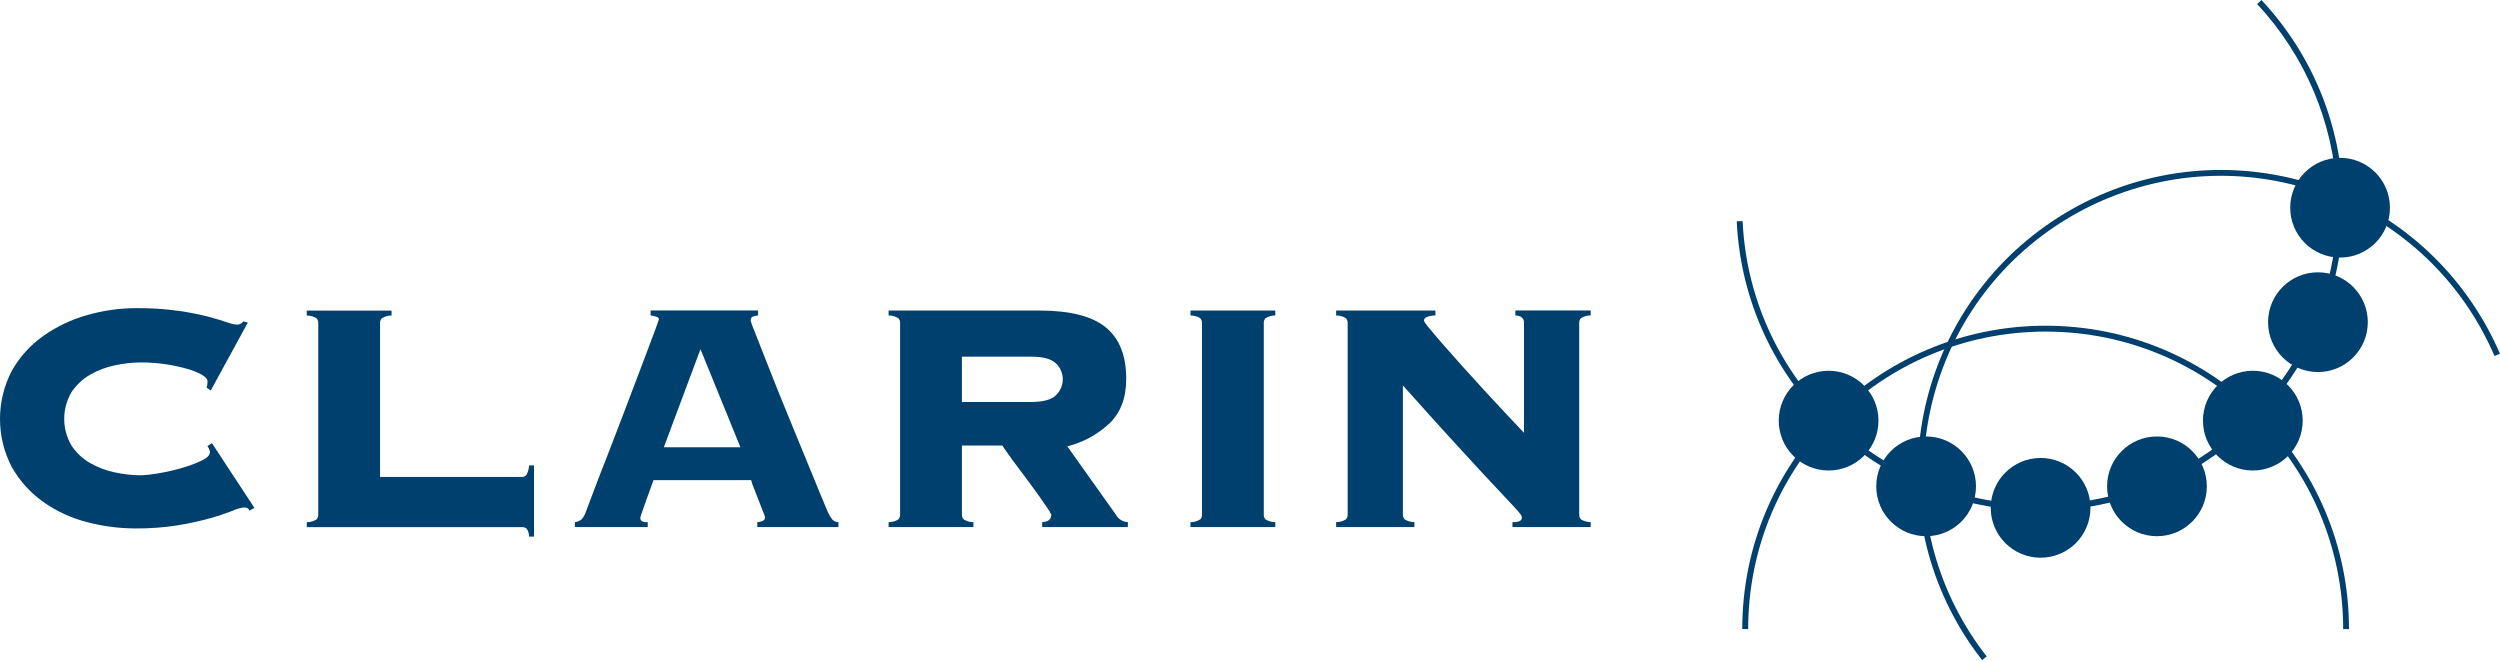
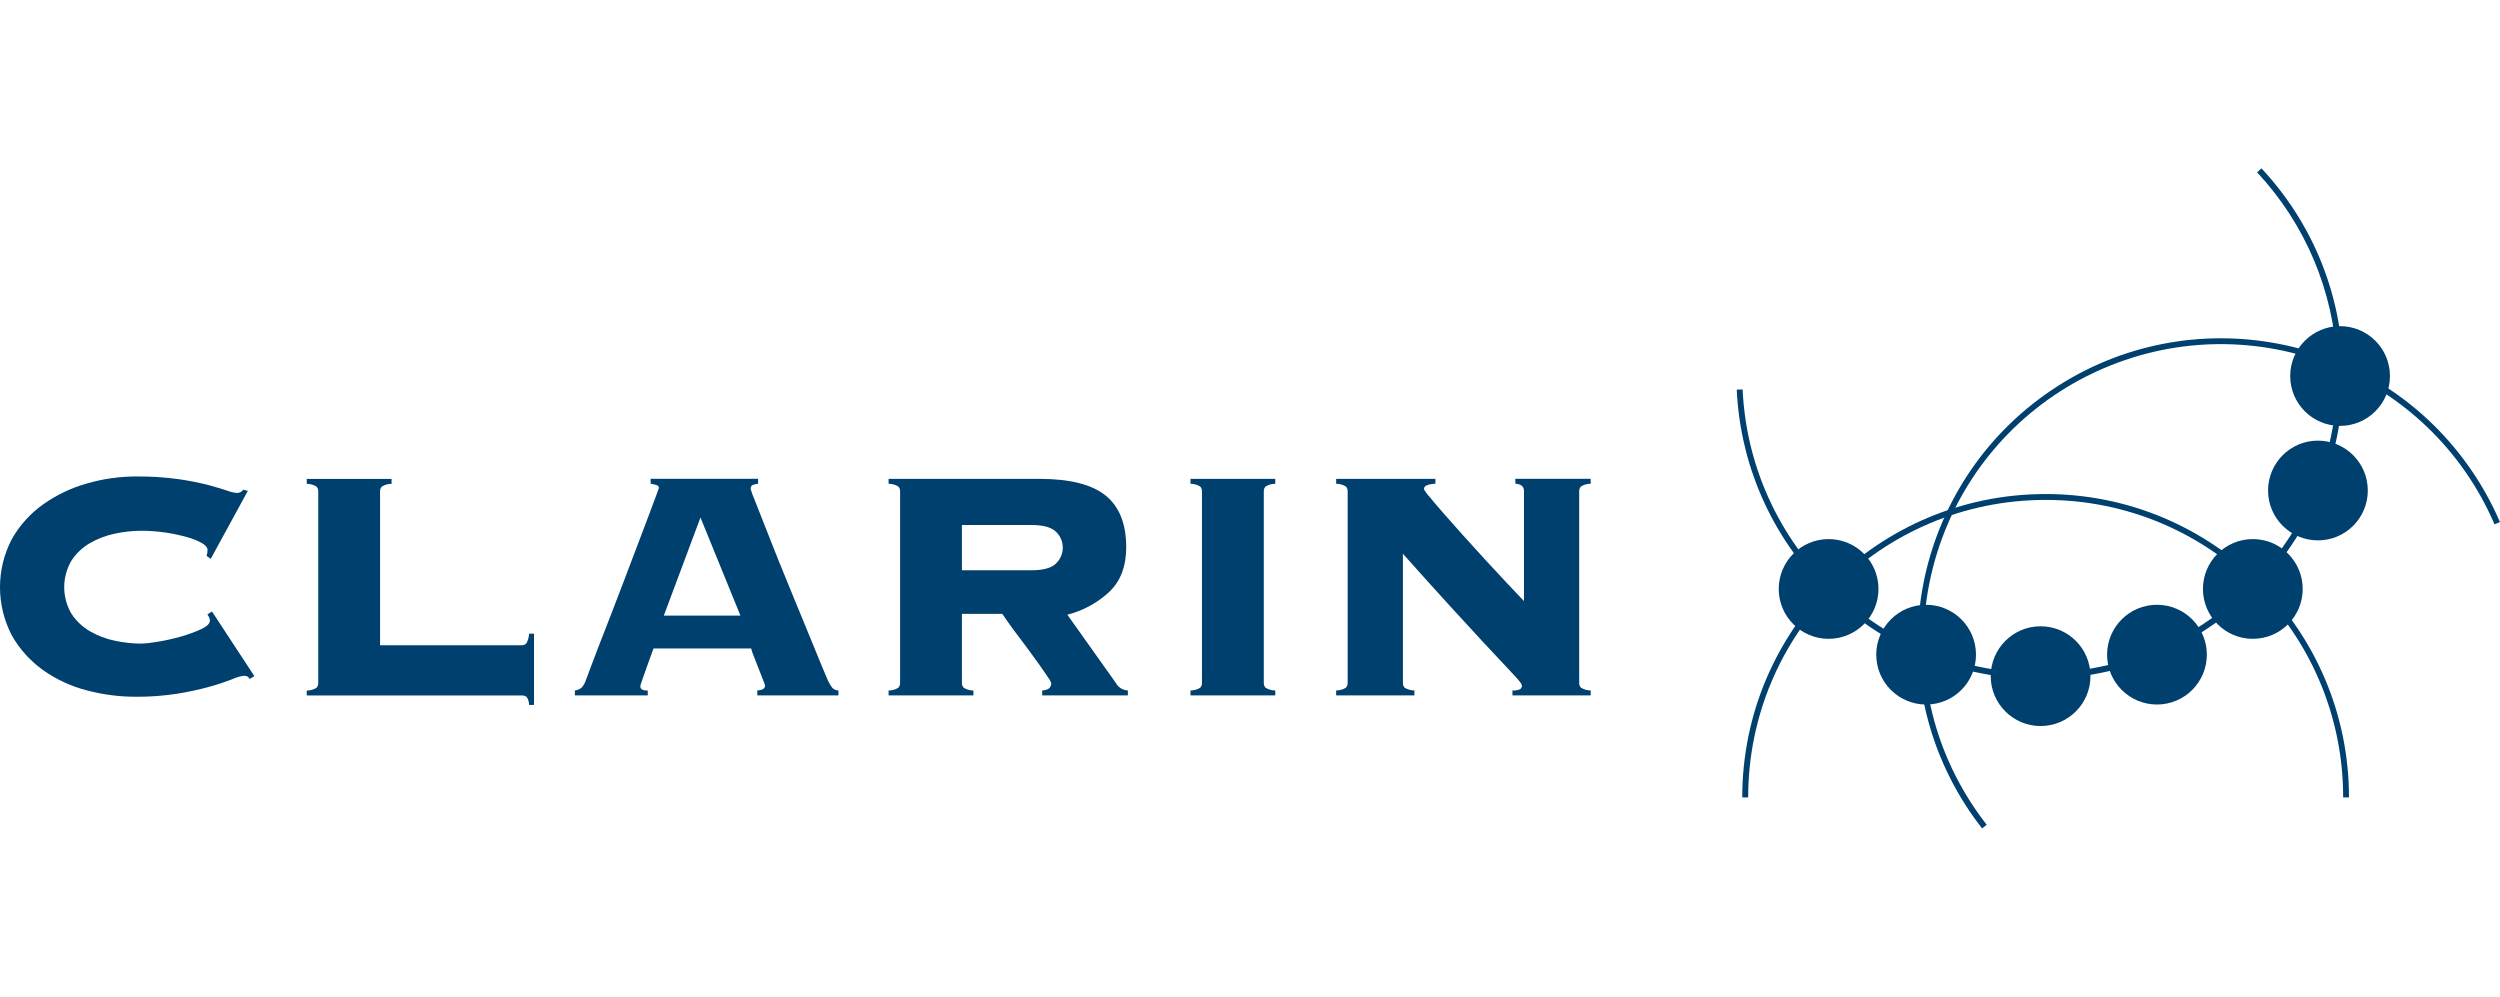
- <svg xmlns="http://www.w3.org/2000/svg" id="Layer_1" data-name="Layer 1" viewBox="0 0 502.28 132.62">
+ <svg xmlns="http://www.w3.org/2000/svg" id="Layer_1" data-name="Layer 1" viewBox="0 0 502.28 132.62" width="153px" height="61px">
  <defs>
    <style>
      .cls-1 {
        fill: #00406f;
      }
    </style>
  </defs>
  <path class="cls-1" d="M471.96,126.39h-1.19c0-33.01-26.76-59.77-59.77-59.77s-59.77,26.76-59.77,59.77h-1.19c0-33.66,27.29-60.95,60.95-60.95s60.95,27.29,60.95,60.95Z" />
  <path class="cls-1" d="M398.22,132.62c-.49-.63-.97-1.27-1.43-1.91-.37-.51-.72-1.02-1.08-1.54-18.81-27.92-11.43-65.8,16.48-84.61,27.9-18.8,65.76-11.44,84.58,16.44,2.14,3.17,3.98,6.54,5.5,10.06l-1.09.47c-13.05-30.35-48.23-44.38-78.58-31.33-3.42,1.47-6.69,3.26-9.78,5.33-27.36,18.46-34.59,55.6-16.13,82.97,0,0,0,0,0,0,.35.51.7,1.02,1.05,1.51.45.63.93,1.26,1.41,1.88l-.93.73Z" />
  <path class="cls-1" d="M409.92,102.61c-32.6.02-59.45-25.58-60.99-58.14l1.18-.05c1.55,32.97,29.53,58.45,62.5,56.9,32.97-1.55,58.45-29.53,56.9-62.5-.66-14.17-6.35-27.64-16.03-38.01l.87-.81c23,24.61,21.69,63.21-2.93,86.21-5.2,4.86-11.22,8.77-17.77,11.56-7.5,3.19-15.58,4.84-23.73,4.85Z" />
  <circle class="cls-1" cx="470.15" cy="41.73" r="10.02" />
  <circle class="cls-1" cx="367.39" cy="84.51" r="10.02" />
  <circle class="cls-1" cx="386.98" cy="97.71" r="10.02" />
  <circle class="cls-1" cx="409.98" cy="102.03" r="10.02" />
  <circle class="cls-1" cx="433.36" cy="97.71" r="10.02" />
  <circle class="cls-1" cx="452.62" cy="84.51" r="10.02" />
  <circle class="cls-1" cx="465.7" cy="64.73" r="10.02" />
  <path class="cls-1" d="M41.65,77.32c.03-.23.04-.47.04-.7,0-.44-.37-.88-1.12-1.32-.94-.52-1.94-.92-2.98-1.2-1.4-.39-2.82-.7-4.26-.91-1.67-.25-3.36-.38-5.05-.37-1.75.01-3.5.21-5.21.58-1.76.36-3.45,1.01-5,1.9-1.5.87-2.77,2.07-3.72,3.52-1.93,3.3-1.93,7.38,0,10.67.95,1.45,2.22,2.65,3.72,3.52,1.56.9,3.25,1.54,5,1.9,1.71.37,3.46.57,5.21.58,1.14-.04,2.27-.17,3.39-.37,1.56-.25,3.11-.6,4.63-1.03,1.4-.39,2.77-.89,4.09-1.49,1.19-.55,1.78-1.13,1.78-1.74.01-.23-.05-.46-.16-.66-.12-.19-.23-.38-.33-.58l.91-.58,8.52,12.99-.99.58c-.07-.23-.24-.43-.45-.54-.22-.09-.46-.13-.7-.12-.8.12-1.58.35-2.32.7-1.48.57-2.98,1.07-4.51,1.49-2.14.59-4.31,1.06-6.49,1.41-2.76.43-5.56.64-8.35.62-3.32,0-6.63-.43-9.84-1.28-3.15-.8-6.12-2.18-8.77-4.05-2.58-1.83-4.72-4.2-6.29-6.95-3.2-6.09-3.2-13.36,0-19.44,1.56-2.75,3.71-5.12,6.29-6.95,2.66-1.88,5.63-3.3,8.77-4.18,3.2-.93,6.51-1.4,9.84-1.41,2.86-.03,5.72.15,8.56.54,2.05.29,4.08.69,6.08,1.2,1.6.44,2.84.81,3.72,1.12.64.25,1.3.4,1.98.45.5,0,.96-.25,1.24-.66l.91.25-7.45,13.65-.83-.58c.06-.18.1-.36.12-.54Z" />
  <path class="cls-1" d="M105.8,95.36c.3-.58.47-1.21.5-1.86h.99v14.31h-.99c0-.58-.17-1.14-.5-1.61-.29-.21-.64-.32-.99-.29h-43.18v-.99c.69,0,1.36-.18,1.94-.54.25-.25.38-.6.37-.95v-38.55c.01-.35-.12-.7-.37-.95-.59-.36-1.26-.54-1.94-.54v-.99h17.04v.99c-.69,0-1.36.18-1.94.54-.25.25-.38.6-.37.95v30.94h28.46c.39.03.76-.15.99-.46Z" />
  <path class="cls-1" d="M128.94,104.7c.37.18.79.25,1.2.21v.99h-14.64v-.99c.48-.06.94-.24,1.32-.54.37-.39.65-.86.83-1.37.11-.28.39-1.02.83-2.23.44-1.21,1.02-2.74,1.74-4.59.72-1.85,1.52-3.9,2.4-6.16.88-2.26,1.77-4.56,2.65-6.91.88-2.34,1.75-4.63,2.61-6.87.85-2.23,1.61-4.23,2.27-6l1.61-4.3c.41-1.1.62-1.68.62-1.74,0-.28-.18-.47-.54-.58-.37-.11-.74-.2-1.12-.25v-.99h21.59v.99c-.37.04-.73.12-1.08.25-.28.11-.41.39-.41.83.22.73.48,1.45.79,2.15.52,1.32,1.2,3.05,2.03,5.17.83,2.12,1.78,4.52,2.85,7.2,1.08,2.67,2.19,5.4,3.35,8.19,1.16,2.78,2.27,5.5,3.35,8.15,1.08,2.65,2.05,5.02,2.94,7.11.28.71.65,1.38,1.12,1.98.31.33.75.51,1.2.5v.99h-16.3v-.99c1.05-.06,1.57-.39,1.57-.99-.12-.38-.25-.75-.41-1.12-.28-.69-.58-1.46-.91-2.32-.33-.85-.65-1.67-.95-2.44-.22-.51-.4-1.04-.54-1.57h-19.61c-.55,1.49-.99,2.7-1.32,3.64-.33.94-.59,1.68-.79,2.23-.19.55-.33.95-.41,1.2-.07.17-.11.35-.12.54-.02.24.09.48.29.62ZM140.73,70.17l-7.36,19.69h15.39l-8.02-19.69Z" />
  <path class="cls-1" d="M193.63,104.37c.59.35,1.26.54,1.94.54v.99h-17.04v-.99c.69,0,1.36-.18,1.94-.54.25-.25.38-.6.37-.95v-38.55c.01-.35-.12-.7-.37-.95-.59-.36-1.26-.54-1.94-.54v-.99h30.28c6.12,0,10.56,1.12,13.32,3.35,2.76,2.23,4.14,5.69,4.14,10.38,0,3.81-1.12,6.78-3.35,8.93-2.39,2.24-5.31,3.83-8.48,4.63l9.76,13.73c.48.88,1.39,1.45,2.4,1.49v.99h-17.21v-.99c1.21-.06,1.82-.55,1.82-1.49-.16-.42-.39-.81-.66-1.16-.44-.66-.99-1.46-1.65-2.4-.66-.94-1.39-1.94-2.19-3.02-.8-1.08-1.57-2.11-2.32-3.1-.75-.99-1.39-1.87-1.94-2.65-.55-.77-.91-1.3-1.08-1.57h-8.11v13.9c-.01.35.12.7.37.95ZM212.16,79.39c1.76-1.67,1.83-4.46.15-6.22-.05-.05-.1-.1-.15-.15-.91-.91-2.58-1.36-5-1.36h-13.9v9.1h13.9c2.43,0,4.09-.45,5-1.36Z" />
  <path class="cls-1" d="M241.12,104.37c.25-.25.39-.6.37-.95v-38.55c.01-.36-.12-.7-.37-.95-.59-.36-1.26-.54-1.94-.54v-.99h17.04v.99c-.69,0-1.36.18-1.94.54-.25.25-.38.6-.37.95v38.55c-.01.35.12.7.37.95.59.35,1.26.54,1.94.54v.99h-17.04v-.99c.69,0,1.36-.18,1.94-.54Z" />
  <path class="cls-1" d="M270.39,63.92c-.59-.36-1.26-.54-1.94-.54v-.99h19.94v.99c-.64-.01-1.27.11-1.86.37-.27.14-.44.4-.45.7.29.54.65,1.04,1.08,1.49.72.88,1.65,1.99,2.81,3.31s2.47,2.8,3.93,4.43c1.46,1.63,2.94,3.25,4.43,4.88,1.49,1.63,2.92,3.17,4.3,4.63,1.38,1.46,2.56,2.72,3.56,3.76v-22.09c0-.94-.58-1.43-1.74-1.49v-.99h15.14v.99c-.69,0-1.36.18-1.94.54-.25.25-.38.6-.37.95v38.55c-.01.35.12.7.37.95.59.35,1.26.54,1.94.54v.99h-15.72v-.99c.52.05,1.05-.04,1.53-.25.23-.14.37-.39.37-.66-.02-.23-.11-.44-.25-.62-.33-.45-.69-.88-1.08-1.28-.55-.61-1.37-1.48-2.44-2.61-1.08-1.13-2.5-2.65-4.26-4.55-1.77-1.9-3.94-4.27-6.53-7.11-2.59-2.84-5.71-6.3-9.35-10.38v25.97c-.01.35.12.7.37.95.59.35,1.26.54,1.94.54v.99h-15.72v-.99c.69,0,1.36-.18,1.94-.54.25-.25.38-.6.37-.95v-38.55c.01-.35-.12-.7-.37-.95Z" />
</svg>
